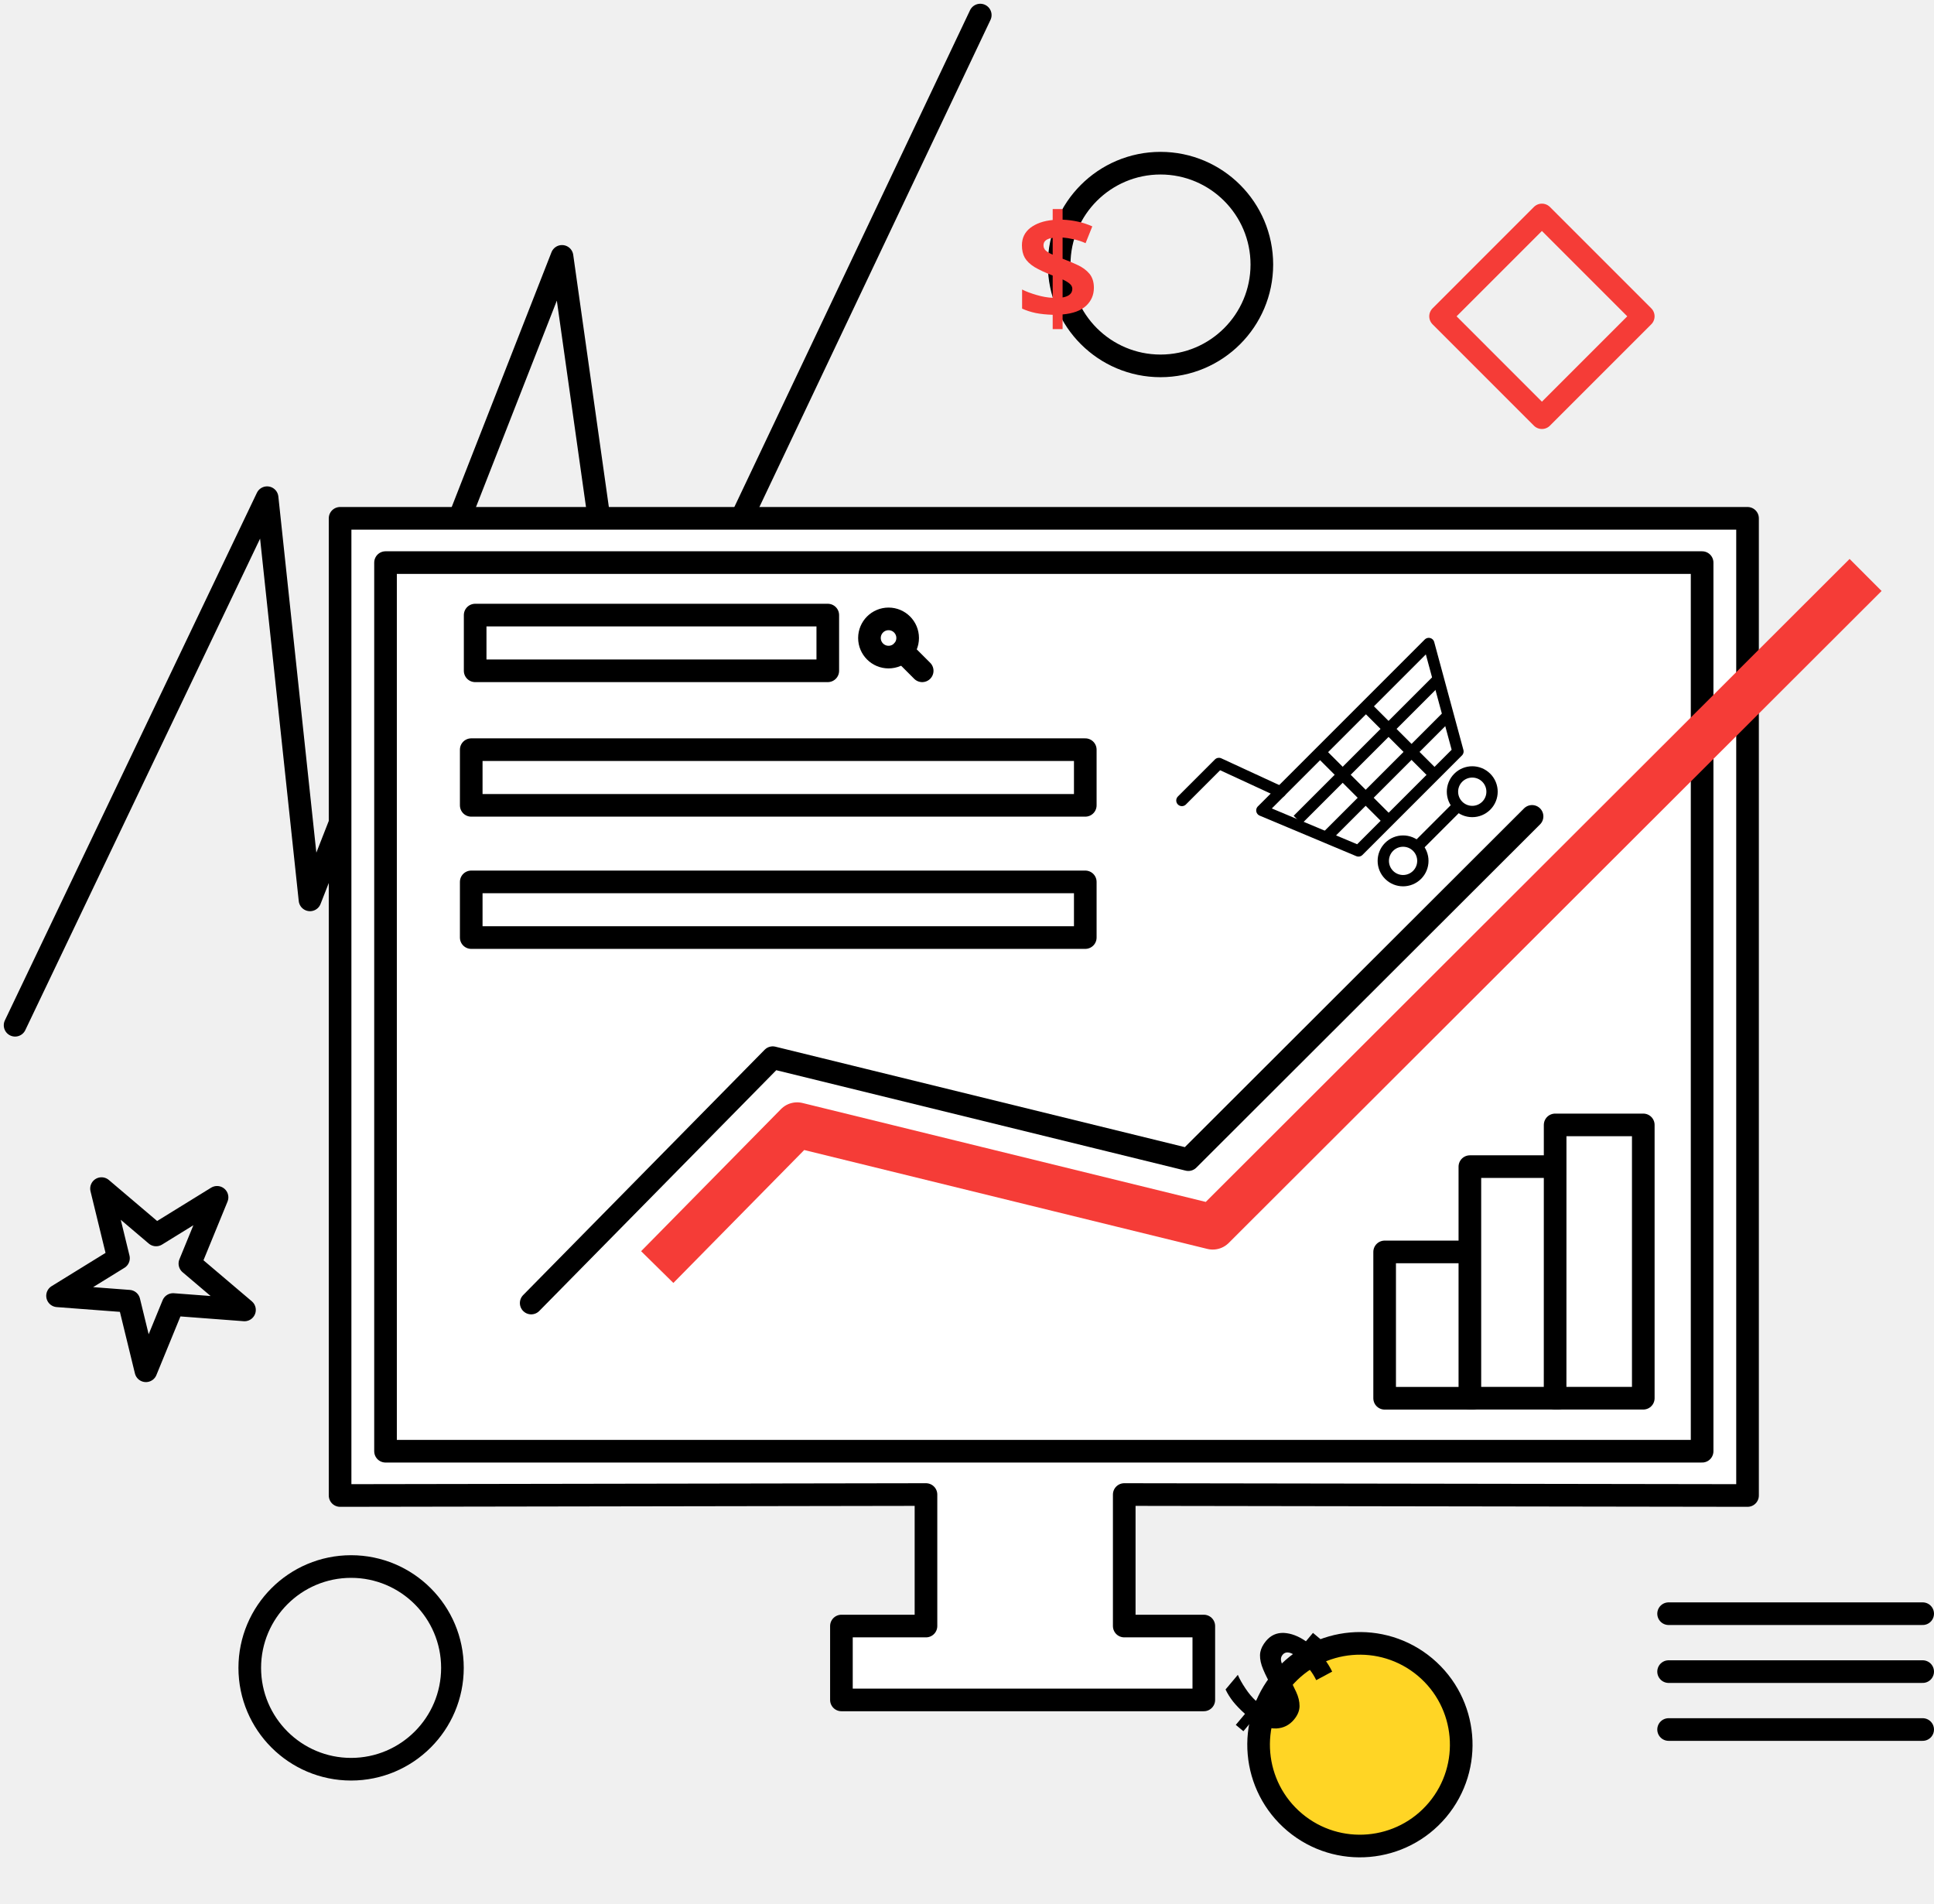
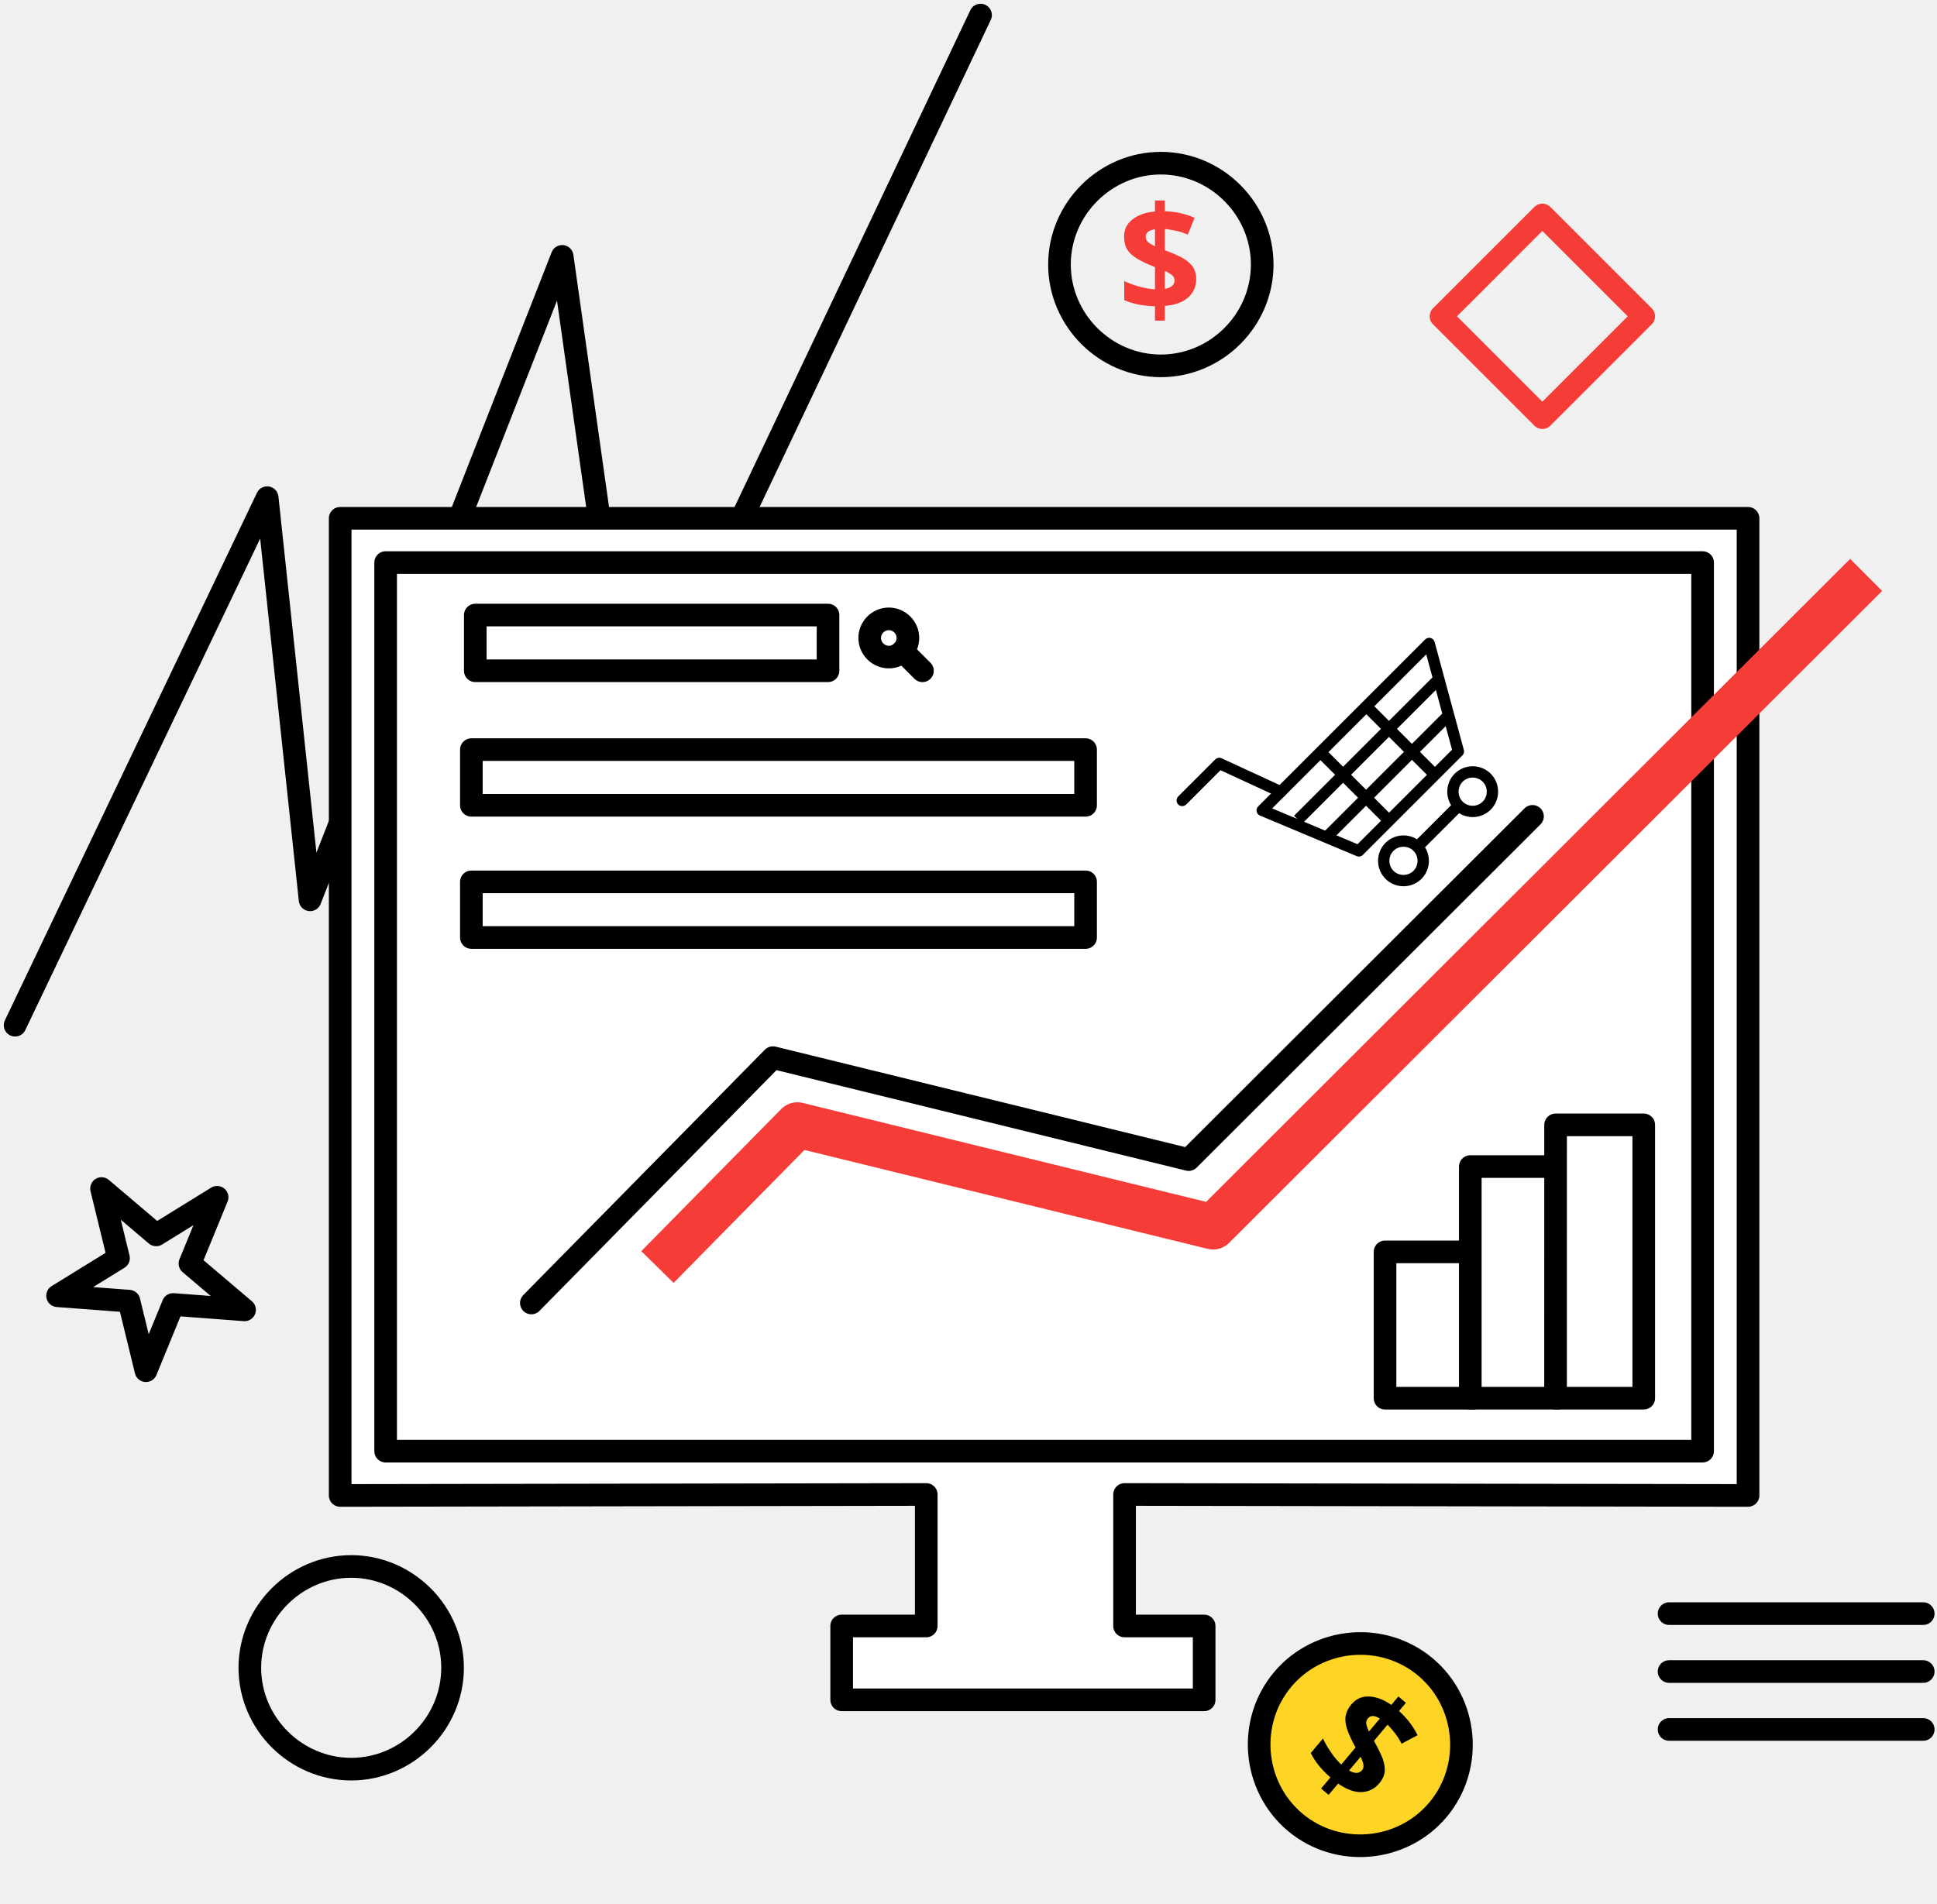
- <svg xmlns="http://www.w3.org/2000/svg" width="170.904" height="168.188" viewBox="0 0 170.904 168.188">
-   <g id="Group_160" data-name="Group 160" transform="translate(-0.945 395.576)">
-     <path id="Path_1039" data-name="Path 1039" d="M2.278-304.984,24.548-351.6l3.791,35.537,22.27-56.859,6.16,43.592,30.8-64.914" transform="translate(0 0)" fill="none" stroke="#000" stroke-linecap="round" stroke-linejoin="round" stroke-width="2" />
-     <path id="Path_1040" data-name="Path 1040" d="M75.051-195.227l51.774-.085v11.62h-7.472v6.527h32.023v-6.527h-7.031v-11.62l55.08.085v-86.344H75.051Z" transform="translate(-44.053 -68.206)" fill="#fff" stroke="#000" stroke-linecap="round" stroke-linejoin="round" stroke-width="2" fill-rule="evenodd" />
-     <path id="Path_1041" data-name="Path 1041" d="M85.224-193.138H201.569v-78.518H85.224Z" transform="translate(-50.211 -74.208)" fill="#fff" stroke="#000" stroke-linecap="round" stroke-linejoin="round" stroke-width="2" fill-rule="evenodd" />
-     <path id="Path_1042" data-name="Path 1042" d="M104.415-224.854h54.262v-4.919H104.415Z" transform="translate(-61.828 -99.562)" fill="#fff" stroke="#000" stroke-linecap="round" stroke-linejoin="round" stroke-width="2" fill-rule="evenodd" />
-     <path id="Path_1043" data-name="Path 1043" d="M104.415-195.252h54.262v-4.919H104.415Z" transform="translate(-61.828 -117.481)" fill="#fff" stroke="#000" stroke-linecap="round" stroke-linejoin="round" stroke-width="2" fill-rule="evenodd" />
-     <path id="Path_1044" data-name="Path 1044" d="M308.939-104.4h7.789v-12.931h-7.789Z" transform="translate(-185.636 -167.625)" fill="#fff" stroke="#000" stroke-linecap="round" stroke-linejoin="round" stroke-width="2" fill-rule="evenodd" />
-     <path id="Path_1045" data-name="Path 1045" d="M328.023-115.957h7.789V-136.42h-7.789Z" transform="translate(-197.188 -156.072)" fill="#fff" stroke="#000" stroke-linecap="round" stroke-linejoin="round" stroke-width="2" fill-rule="evenodd" />
-     <path id="Path_1046" data-name="Path 1046" d="M347.108-121.61H354.9v-24.149h-7.789Z" transform="translate(-208.741 -150.419)" fill="#fff" stroke="#000" stroke-linecap="round" stroke-linejoin="round" stroke-width="2" fill-rule="evenodd" />
-     <path id="Path_1047" data-name="Path 1047" d="M322.6-214.464l-3.639,3.639" transform="translate(-192.795 -109.92)" fill="none" stroke="#000" stroke-linejoin="round" stroke-width="1" />
-     <path id="Path_1048" data-name="Path 1048" d="M304.662-242.815l-12.434,12.434" transform="translate(-176.611 -92.757)" fill="none" stroke="#000" stroke-linejoin="round" stroke-width="1" />
-     <path id="Path_1049" data-name="Path 1049" d="M309.2-234.256l-10.608,10.608" transform="translate(-180.462 -97.939)" fill="none" stroke="#000" stroke-linejoin="round" stroke-width="1" />
-     <path id="Path_1050" data-name="Path 1050" d="M303.219-220.477l-6.059-6.059" transform="translate(-179.596 -102.612)" fill="none" stroke="#000" stroke-linejoin="round" stroke-width="1" />
-     <path id="Path_1051" data-name="Path 1051" d="M313.487-230.746l-6.059-6.059" transform="translate(-185.812 -96.396)" fill="none" stroke="#000" stroke-linejoin="round" stroke-width="1" />
-     <path id="Path_1052" data-name="Path 1052" d="M284.209-236.031l14.748-14.748,2.581,9.537-8.792,8.792Z" transform="translate(-171.756 -87.937)" fill="none" stroke="#000" stroke-linecap="round" stroke-linejoin="round" stroke-width="1" />
-     <path id="Path_1053" data-name="Path 1053" d="M327.4-221.515a1.75,1.75,0,0,0,0,2.473,1.749,1.749,0,0,0,2.473,0,1.749,1.749,0,0,0,0-2.473A1.749,1.749,0,0,0,327.4-221.515Z" transform="translate(-197.591 -105.342)" fill="none" stroke="#000" stroke-linecap="round" stroke-linejoin="round" stroke-width="1" />
-     <path id="Path_1054" data-name="Path 1054" d="M311.913-206.029a1.75,1.75,0,0,0,0,2.473,1.75,1.75,0,0,0,2.473,0,1.75,1.75,0,0,0,0-2.473A1.749,1.749,0,0,0,311.913-206.029Z" transform="translate(-188.217 -114.716)" fill="none" stroke="#000" stroke-linecap="round" stroke-linejoin="round" stroke-width="1" />
-     <path id="Path_1055" data-name="Path 1055" d="M275.014-221.416l-5.434-2.509-3.272,3.272" transform="translate(-160.921 -104.192)" fill="none" stroke="#000" stroke-linecap="round" stroke-linejoin="round" stroke-width="1" />
-     <path id="Path_1056" data-name="Path 1056" d="M117.841-171.835l21.343-21.68,36.727,9.009,30.374-30.33" transform="translate(-69.955 -108.604)" fill="none" stroke="#000" stroke-linecap="round" stroke-linejoin="round" stroke-width="2" />
-     <path id="Path_1057" data-name="Path 1057" d="M146.064-210.5l12.361-12.556,36.727,9.009,57.691-57.608" transform="translate(-87.04 -73.117)" fill="none" stroke="#f53c37" stroke-linejoin="round" stroke-width="4" />
-     <path id="Path_1058" data-name="Path 1058" d="M105.3-254.977h31.161V-259.9H105.3Z" transform="translate(-62.366 -81.327)" fill="none" stroke="#000" stroke-linecap="round" stroke-linejoin="round" stroke-width="2" />
-     <path id="Path_1059" data-name="Path 1059" d="M195.27-259.056a1.689,1.689,0,0,1,1.688,1.688,1.689,1.689,0,0,1-1.688,1.688,1.689,1.689,0,0,1-1.688-1.688A1.689,1.689,0,0,1,195.27-259.056Z" transform="translate(-115.805 -81.835)" fill="none" stroke="#000" stroke-linecap="round" stroke-linejoin="round" stroke-width="2" />
-     <path id="Path_1060" data-name="Path 1060" d="M200.975-251.847l1.742,1.742" transform="translate(-120.28 -86.199)" fill="none" stroke="#000" stroke-linecap="round" stroke-linejoin="round" stroke-width="2" />
-     <path id="Path_1061" data-name="Path 1061" d="M339.373-340.536l-8.956-8.956-8.955,8.956,8.955,8.956Z" transform="translate(-193.216 -27.09)" fill="none" stroke="#f53c37" stroke-linecap="round" stroke-linejoin="round" stroke-width="2" />
-     <path id="Path_1062" data-name="Path 1062" d="M372.521-36.326h22.452" transform="translate(-224.125 -216.664)" fill="none" stroke="#000" stroke-linecap="round" stroke-linejoin="round" stroke-width="2" />
-     <path id="Path_1063" data-name="Path 1063" d="M372.521-23.359h22.452" transform="translate(-224.125 -224.513)" fill="none" stroke="#000" stroke-linecap="round" stroke-linejoin="round" stroke-width="2" />
-     <path id="Path_1064" data-name="Path 1064" d="M372.521-10.393h22.452" transform="translate(-224.125 -232.362)" fill="none" stroke="#000" stroke-linecap="round" stroke-linejoin="round" stroke-width="2" />
-     <path id="Path_1065" data-name="Path 1065" d="M63.779-46.884a8.96,8.96,0,0,1,8.955,8.955,8.96,8.96,0,0,1-8.955,8.955,8.96,8.96,0,0,1-8.955-8.955A8.96,8.96,0,0,1,63.779-46.884Z" transform="translate(-31.808 -210.273)" fill="none" stroke="#000" stroke-linecap="round" stroke-linejoin="round" stroke-width="2" />
-     <path id="Path_1180" data-name="Path 1180" d="M63.779-46.884a8.96,8.96,0,0,1,8.955,8.955,8.96,8.96,0,0,1-8.955,8.955,8.96,8.96,0,0,1-8.955-8.955A8.96,8.96,0,0,1,63.779-46.884Z" transform="translate(39.718 -334.273)" fill="none" stroke="#000" stroke-linecap="round" stroke-linejoin="round" stroke-width="2" />
-     <path id="Path_1181" data-name="Path 1181" d="M63.779-46.884a8.96,8.96,0,0,1,8.955,8.955,8.96,8.96,0,0,1-8.955,8.955,8.96,8.96,0,0,1-8.955-8.955A8.96,8.96,0,0,1,63.779-46.884Z" transform="translate(47.88 -253.355) rotate(40)" fill="#ffd525" stroke="#000" stroke-linecap="round" stroke-linejoin="round" stroke-width="2" />
-     <path id="Path_1066" data-name="Path 1066" d="M25.876-130.731l-2.4,5.854,4.825,4.095-6.31-.477-2.4,5.854-1.5-6.148-6.31-.477,5.385-3.323-1.5-6.149,4.824,4.095Z" transform="translate(-5.751 -159.049)" fill="none" stroke="#000" stroke-linecap="round" stroke-linejoin="round" stroke-width="2" />
-     <text id="_" data-name="$" transform="translate(94.278 -380.245)" fill="#f53c37" font-size="13" font-family="Barlow-Bold, Barlow" font-weight="700">
-       <tspan x="-3.588" y="13">$</tspan>
-     </text>
-     <text id="_2" data-name="$" transform="translate(119.225 -253.502) rotate(40)" font-size="13" font-family="Barlow-Bold, Barlow" font-weight="700">
-       <tspan x="-3.588" y="13">$</tspan>
-     </text>
+ <svg xmlns="http://www.w3.org/2000/svg" width="100%" height="100%" viewBox="0 0 713 701" version="1.1" xml:space="preserve" style="fill-rule:evenodd;clip-rule:evenodd;stroke-linecap:round;stroke-linejoin:round;">
+   <g id="Group_160">
+     <path id="Path_1039" d="M5.554,377.467l92.792,-194.234l15.796,148.071l92.791,-236.912l25.667,181.633l128.333,-270.475" style="fill:none;fill-rule:nonzero;stroke:#000;stroke-width:8.33px;" />
+     <path id="Path_1040" d="M125.221,550.596l215.725,-0.354l-0,48.416l-31.133,0l-0,27.196l133.429,0l-0,-27.196l-29.296,0l-0,-48.416l229.5,0.354l-0,-359.767l-518.225,0l-0,359.767Z" style="fill:#fff;stroke:#000;stroke-width:8.33px;" />
+     <rect id="Path_1041" x="141.95" y="207.133" width="484.771" height="327.158" style="fill:#fff;stroke:#000;stroke-width:8.33px;" />
+     <rect id="Path_1042" x="173.508" y="276.004" width="226.092" height="20.496" style="fill:#fff;stroke:#000;stroke-width:8.33px;" />
+     <rect id="Path_1043" x="173.508" y="324.683" width="226.092" height="20.496" style="fill:#fff;stroke:#000;stroke-width:8.33px;" />
+     <rect id="Path_1044" x="509.825" y="460.917" width="32.454" height="53.879" style="fill:#fff;stroke:#000;stroke-width:8.33px;" />
+     <rect id="Path_1045" x="541.208" y="429.517" width="32.454" height="85.262" style="fill:#fff;stroke:#000;stroke-width:8.33px;" />
+     <path id="Path_1046" d="M572.592,514.779l32.466,0l0,-100.621l-32.454,0l-0.012,100.621Z" style="fill:#fff;stroke:#000;stroke-width:8.33px;" />
+     <path id="Path_1047" d="M536.917,296.633l-15.163,15.163" style="fill:none;fill-rule:nonzero;stroke:#000;stroke-width:4.17px;stroke-linecap:butt;" />
+     <path id="Path_1048" d="M529.608,250.017l-51.808,51.808" style="fill:none;fill-rule:nonzero;stroke:#000;stroke-width:4.17px;stroke-linecap:butt;" />
+     <path id="Path_1049" d="M532.471,264.088l-44.2,44.2" style="fill:none;fill-rule:nonzero;stroke:#000;stroke-width:4.17px;stroke-linecap:butt;" />
+     <path id="Path_1050" d="M511.158,302.029l-25.246,-25.246" style="fill:none;fill-rule:nonzero;stroke:#000;stroke-width:4.17px;stroke-linecap:butt;" />
+     <path id="Path_1051" d="M528.042,285.142l-25.246,-25.246" style="fill:none;fill-rule:nonzero;stroke:#000;stroke-width:4.17px;stroke-linecap:butt;" />
+     <path id="Path_1052" d="M464.617,298.367l61.45,-61.45l10.754,39.737l-36.633,36.634l-35.571,-14.921Z" style="fill:none;fill-rule:nonzero;stroke:#000;stroke-width:4.17px;" />
+     <path id="Path_1053" d="M536.933,286.329c-2.823,2.828 -2.823,7.477 0,10.304c2.827,2.826 7.478,2.826 10.304,0c2.826,-2.826 2.826,-7.477 0,-10.304c-2.826,-2.825 -7.477,-2.825 -10.304,0Z" style="fill:none;fill-rule:nonzero;stroke:#000;stroke-width:4.17px;" />
+     <path id="Path_1054" d="M511.462,311.796c-2.823,2.828 -2.823,7.476 0,10.304c2.828,2.823 7.477,2.823 10.305,0c2.823,-2.828 2.823,-7.476 -0,-10.304c-2.827,-2.826 -7.478,-2.826 -10.304,-0Z" style="fill:none;fill-rule:nonzero;stroke:#000;stroke-width:4.17px;" />
+     <path id="Path_1055" d="M471.45,291.533l-22.642,-10.454l-13.633,13.634" style="fill:none;fill-rule:nonzero;stroke:#000;stroke-width:4.17px;" />
+     <path id="Path_1056" d="M195.588,479.738l88.929,-90.334l153.029,37.538l126.558,-126.375" style="fill:none;fill-rule:nonzero;stroke:#000;stroke-width:8.33px;" />
+     <path id="Path_1057" d="M241.996,466.496l51.504,-52.317l153.029,37.538l240.379,-240.034" style="fill:none;fill-rule:nonzero;stroke:#f53c37;stroke-width:16.67px;stroke-linecap:butt;" />
+     <rect id="Path_1058" x="174.954" y="226.454" width="129.838" height="20.513" style="fill:none;fill-rule:nonzero;stroke:#000;stroke-width:8.33px;" />
+     <path id="Path_1059" d="M327.167,227.854c3.857,0.002 7.031,3.176 7.033,7.034c-0.002,3.857 -3.176,7.031 -7.033,7.033c-3.858,-0.002 -7.031,-3.176 -7.034,-7.033c0.003,-3.858 3.176,-7.032 7.034,-7.034Z" style="fill:none;fill-rule:nonzero;stroke:#000;stroke-width:8.33px;" />
+     <path id="Path_1060" d="M332.292,239.708l7.258,7.259" style="fill:none;fill-rule:nonzero;stroke:#000;stroke-width:8.33px;" />
+     <path id="Path_1061" d="M605.05,116.458l-37.317,-37.316l-37.312,37.316l37.312,37.317l37.317,-37.317Z" style="fill:none;fill-rule:nonzero;stroke:#f53c37;stroke-width:8.33px;" />
+     <path id="Path_1062" d="M614.379,594.108l93.55,0" style="fill:none;fill-rule:nonzero;stroke:#000;stroke-width:8.33px;" />
+     <path id="Path_1063" d="M614.379,615.433l93.55,0" style="fill:none;fill-rule:nonzero;stroke:#000;stroke-width:8.33px;" />
+     <path id="Path_1064" d="M614.379,636.754l93.55,0" style="fill:none;fill-rule:nonzero;stroke:#000;stroke-width:8.33px;" />
+     <path id="Path_1065" d="M129.275,576.746c20.465,0.011 37.301,16.848 37.313,37.312c-0.012,20.465 -16.848,37.301 -37.313,37.313c-20.465,-0.012 -37.301,-16.848 -37.312,-37.313c0.011,-20.464 16.847,-37.301 37.312,-37.312Z" style="fill:none;fill-rule:nonzero;stroke:#000;stroke-width:8.33px;" />
+     <path id="Path_1180" d="M427.3,60.079c20.465,0.012 37.301,16.848 37.313,37.313c-0.012,20.464 -16.848,37.301 -37.313,37.312c-20.465,-0.011 -37.301,-16.848 -37.312,-37.312c0.011,-20.465 16.847,-37.301 37.312,-37.313Z" style="fill:none;fill-rule:nonzero;stroke:#000;stroke-width:8.33px;" />
+     <path id="Path_1181" d="M524.704,613.759c15.67,13.163 17.745,36.883 4.599,52.567c-13.163,15.669 -36.883,17.745 -52.567,4.599c-15.669,-13.163 -17.745,-36.883 -4.599,-52.567c13.163,-15.67 36.883,-17.745 52.567,-4.599Z" style="fill:#ffd525;fill-rule:nonzero;stroke:#000;stroke-width:8.33px;" />
+     <path id="Path_1066" d="M79.917,440.817l-10,24.391l20.104,17.063l-26.292,-1.988l-10,24.392l-6.25,-25.617l-26.291,-1.987l22.437,-13.846l-6.25,-25.621l20.1,17.063l22.442,-13.85Z" style="fill:none;fill-rule:nonzero;stroke:#000;stroke-width:8.33px;" />
+     <g id="_">
+       <text x="411.438px" y="114.921px" style="font-family:'Barlow-Bold', 'Barlow';font-weight:700;font-size:54.167px;fill:#f53c37;">$</text>
+     </g>
+     <g id="_2">
+       <g transform="matrix(0.766044,0.642788,-0.642788,0.766044,527.862,-155.694)">
+         <text x="477.813px" y="647.297px" style="font-family:'Barlow-Bold', 'Barlow';font-weight:700;font-size:54.167px;">$</text>
+       </g>
+     </g>
  </g>
</svg>
